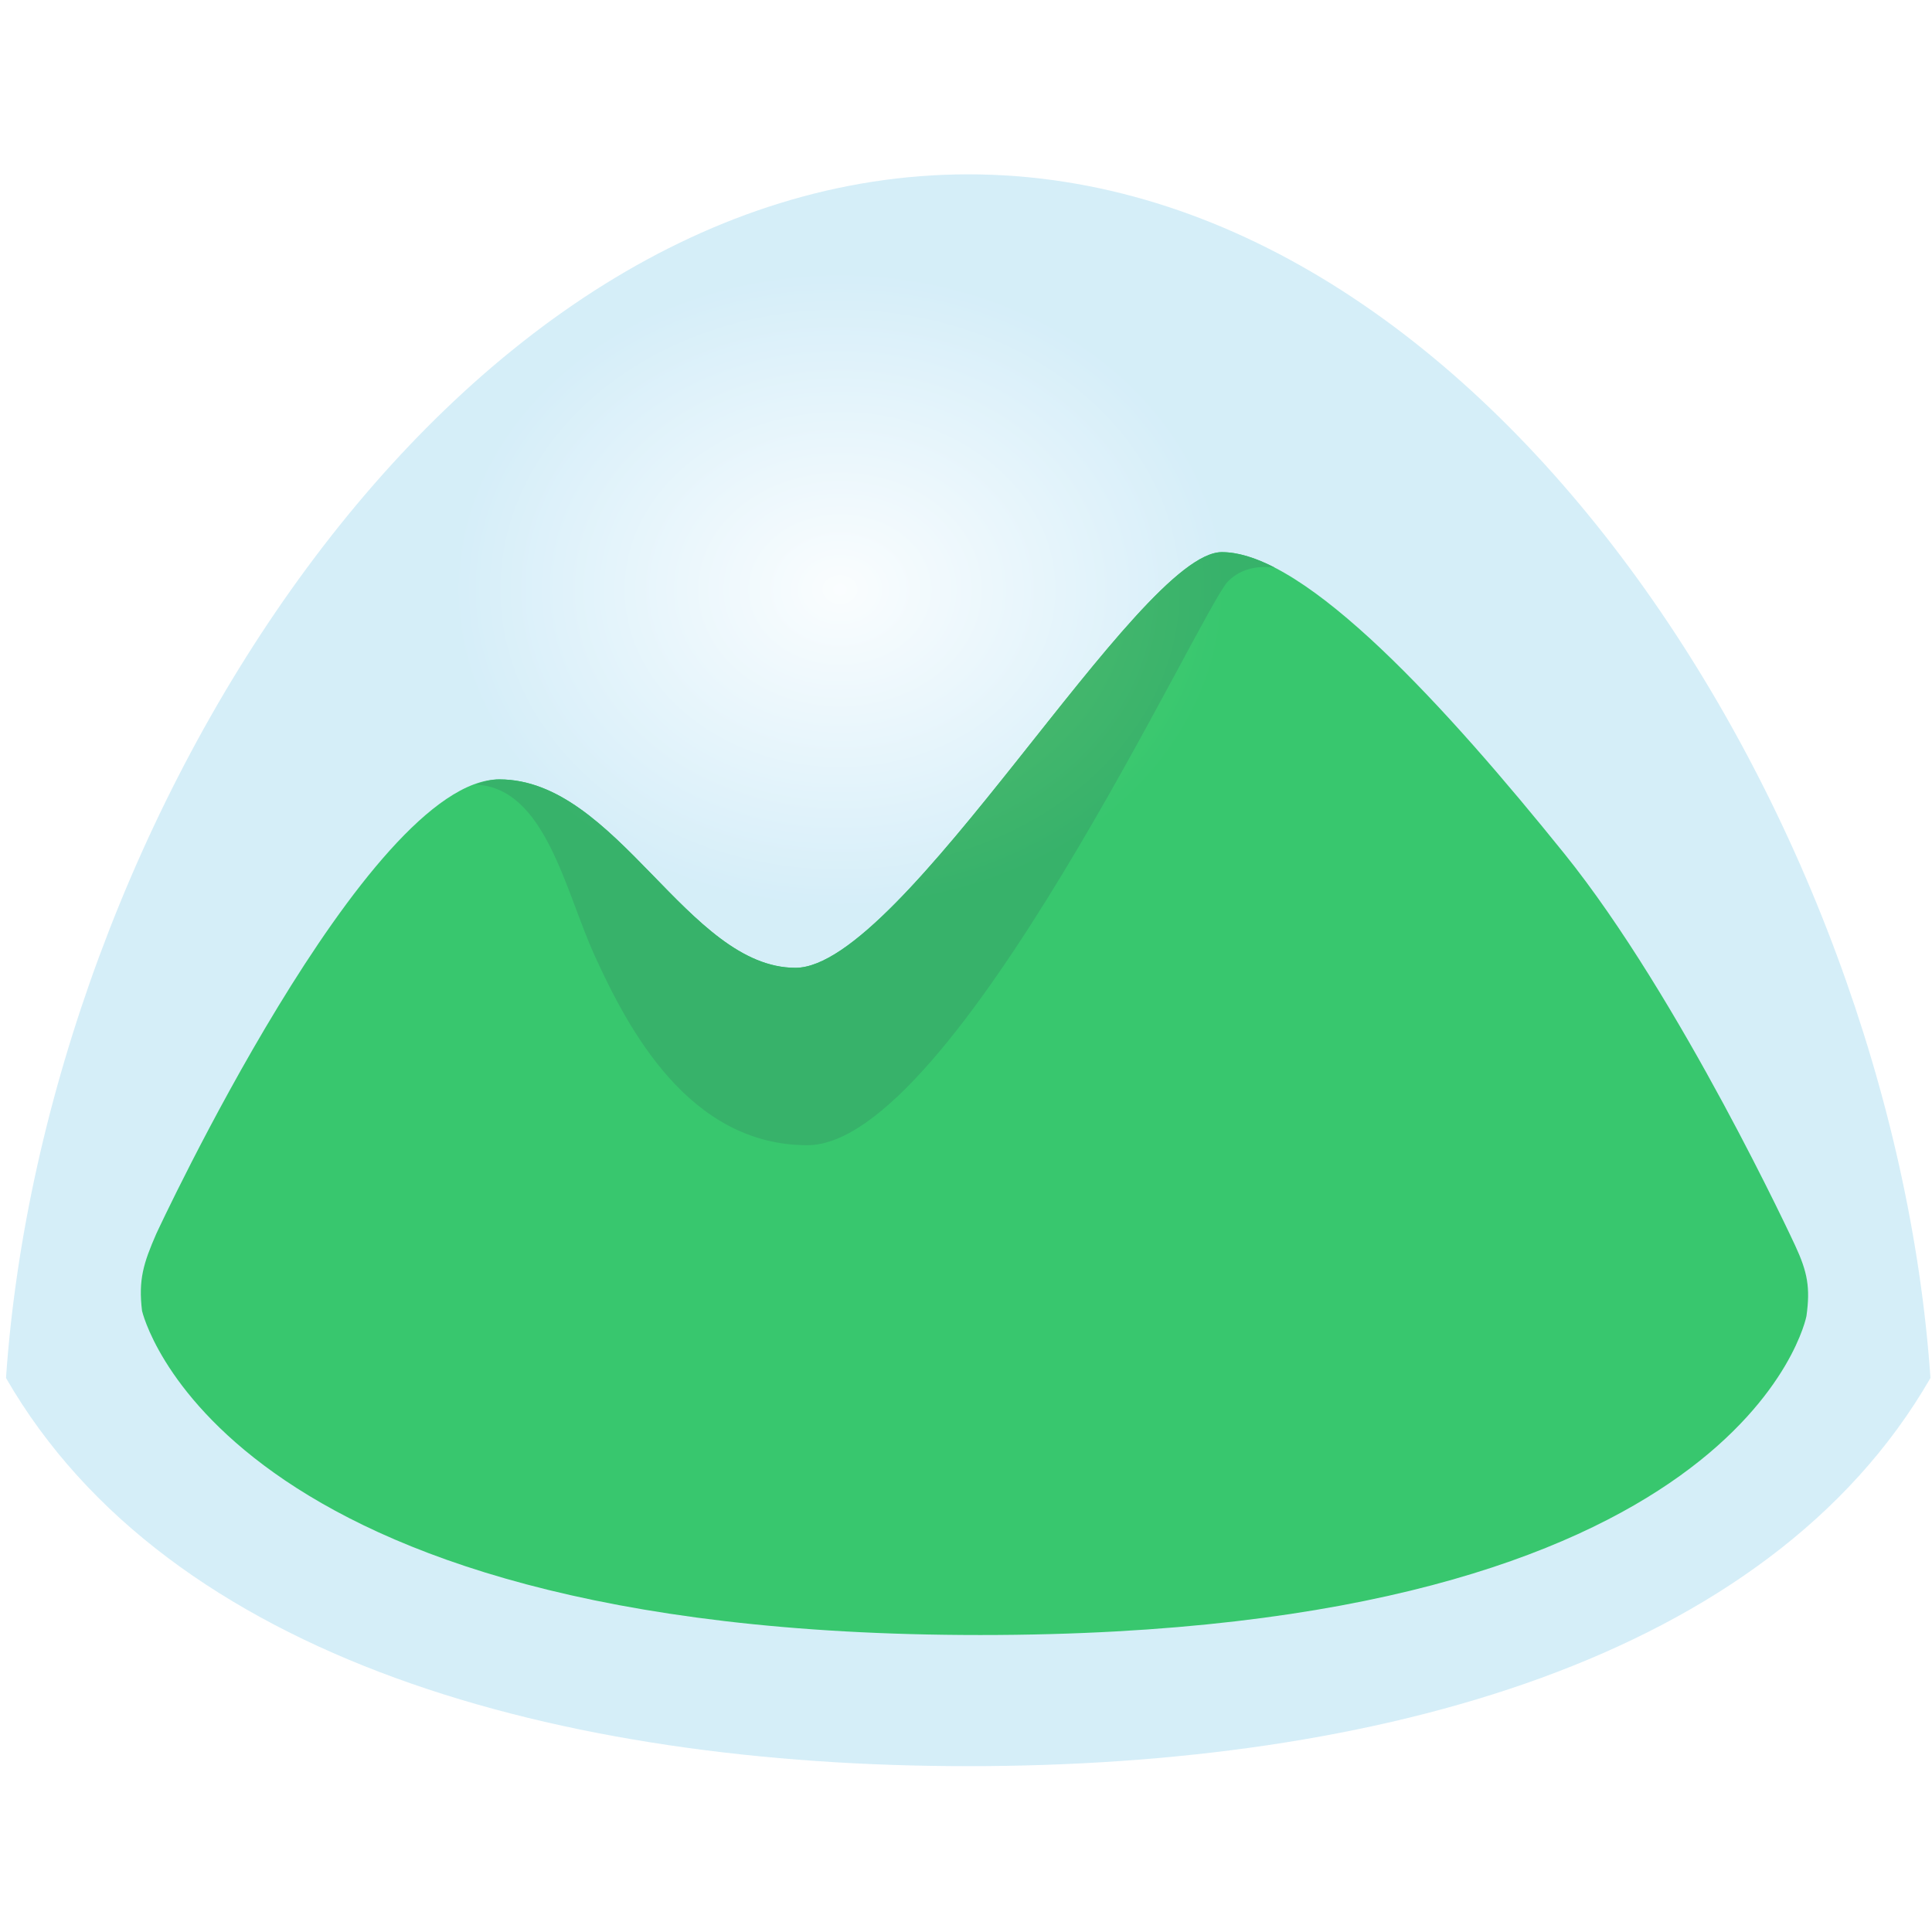
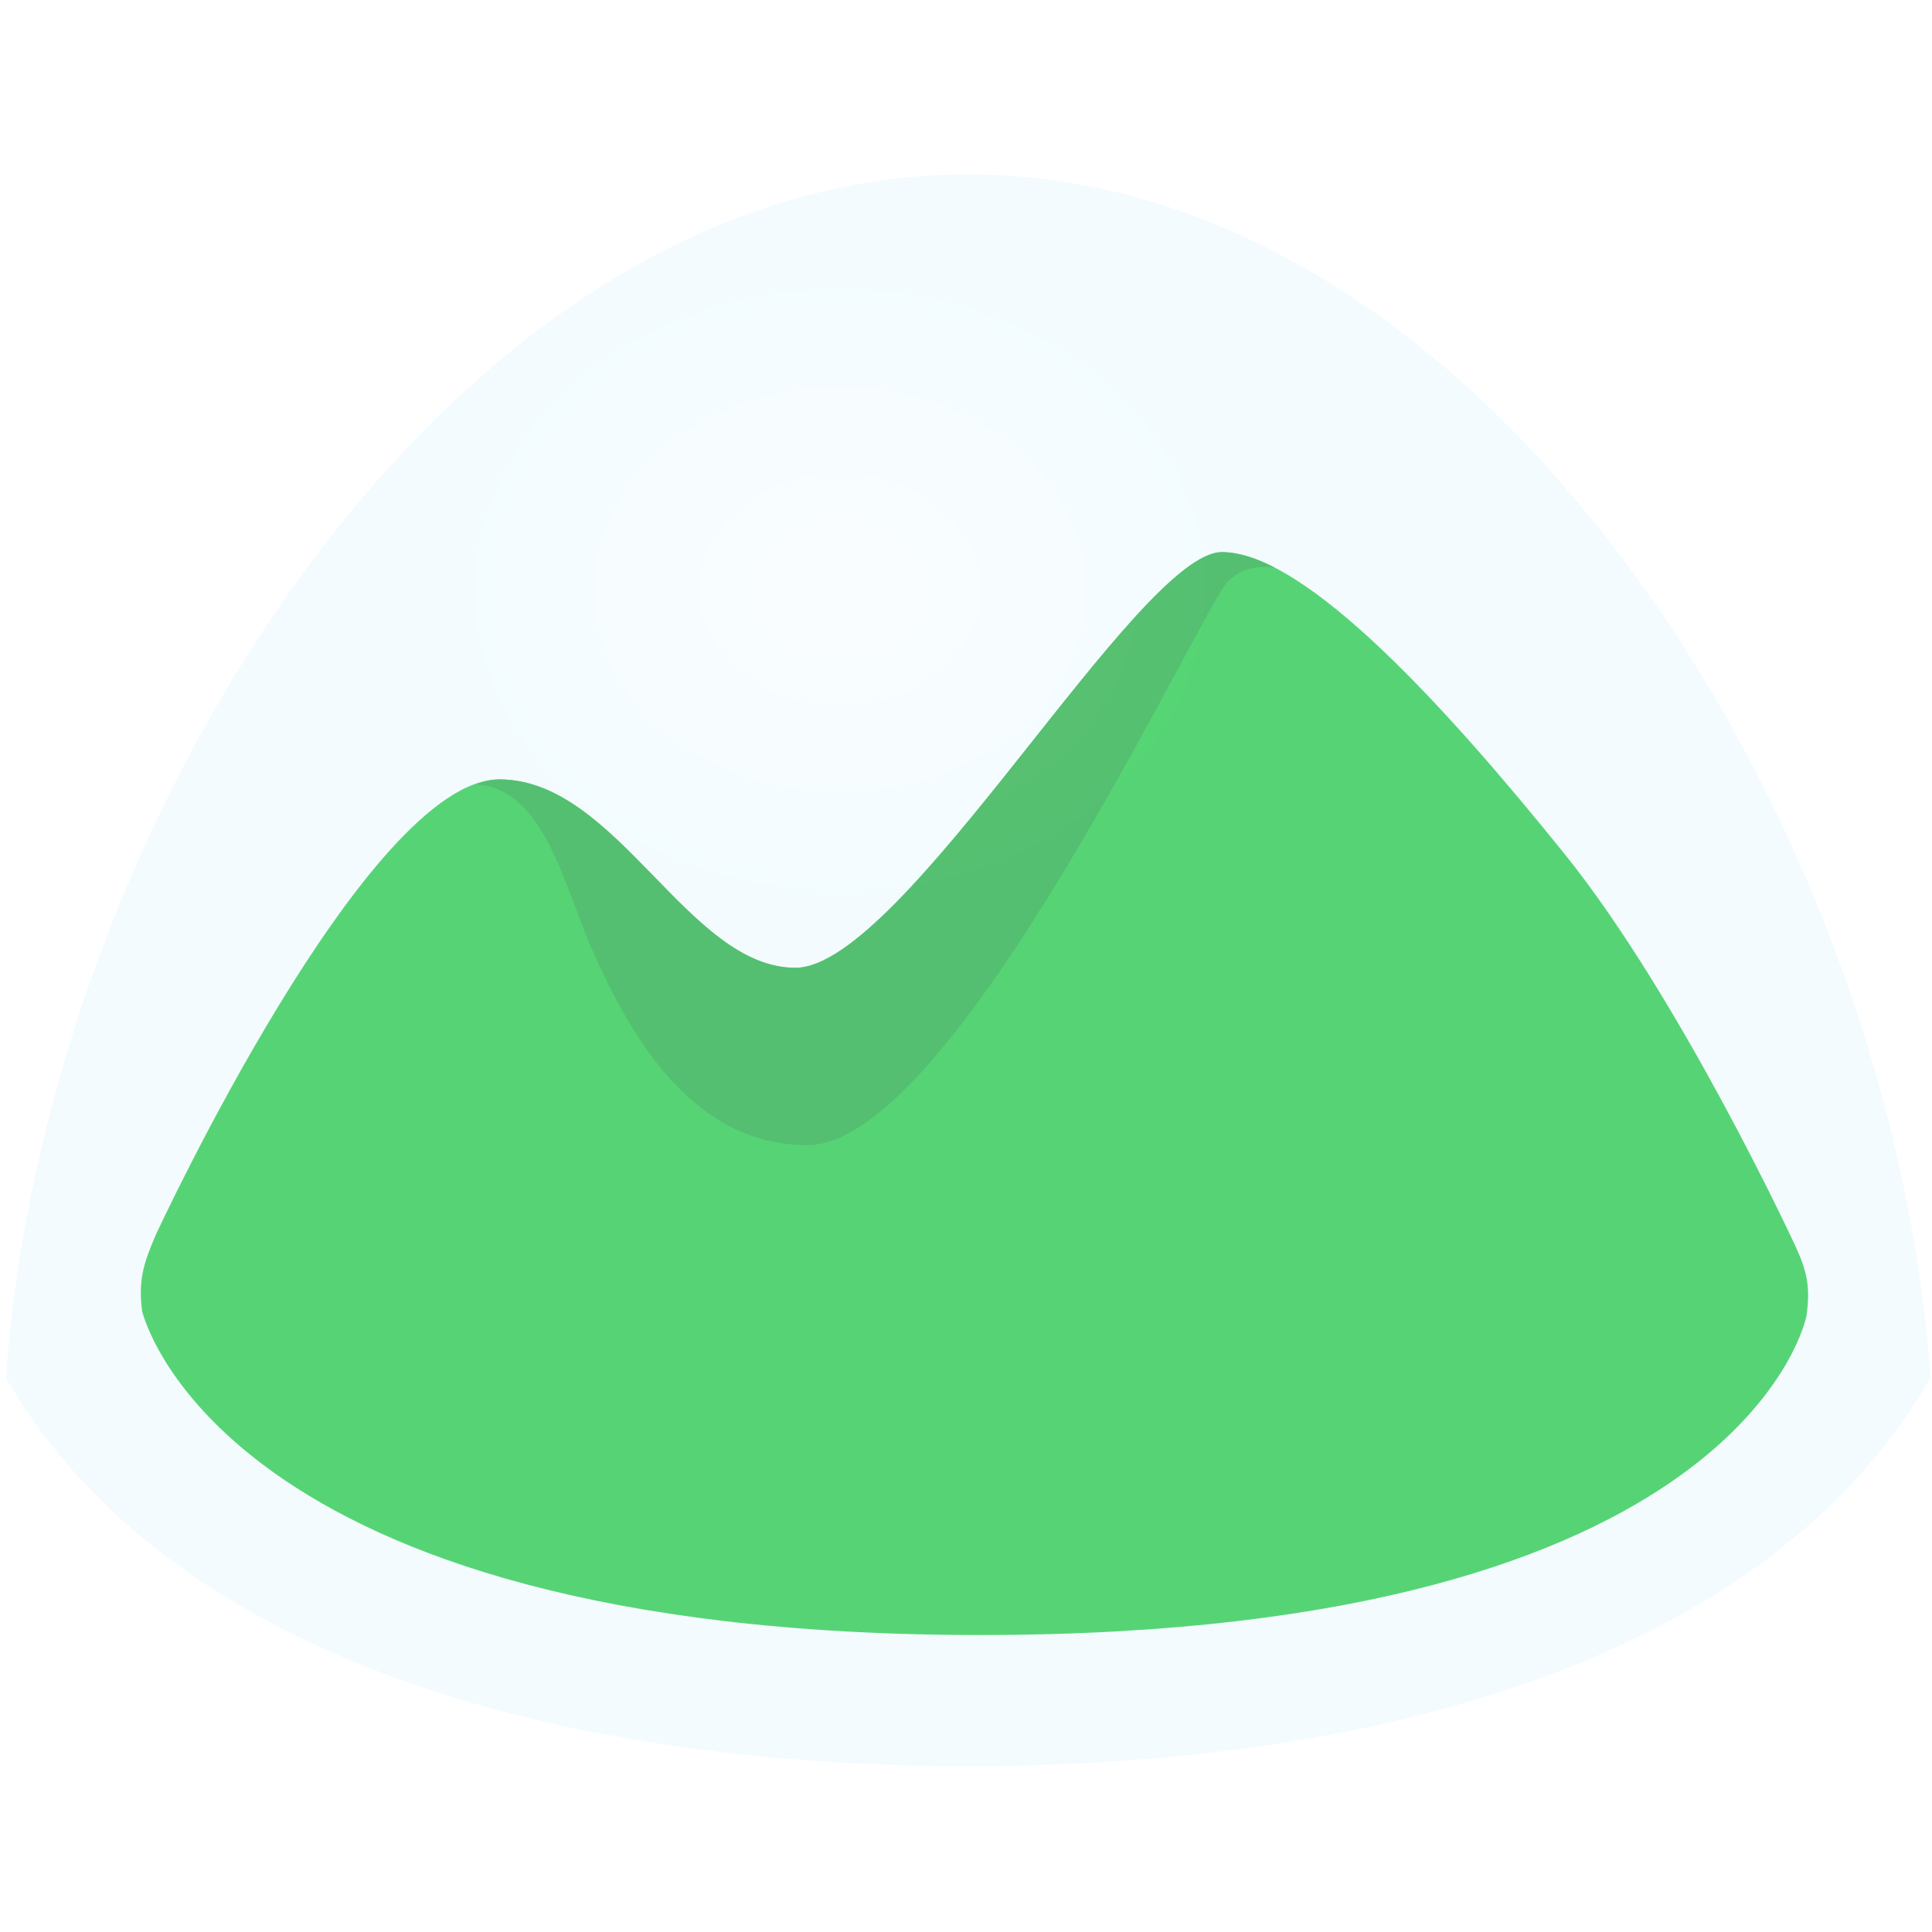
<svg xmlns="http://www.w3.org/2000/svg" width="144" height="144" viewBox="0 0 144 144" fill="none">
  <path d="M133.796 92.823C133.796 92.823 125.269 74.388 116.601 63.631C107.927 52.871 97.335 41.153 91.072 41.153C84.812 41.153 67.314 72.135 59.287 72.135C51.258 72.135 46.005 58.091 37.214 58.091C27.338 58.091 11.649 91.958 11.649 91.958C10.693 94.147 10.306 95.389 10.586 97.7C10.586 97.7 16.037 121.865 73.06 121.865C130.085 121.865 134.642 98.096 134.642 98.096C134.937 95.97 134.724 94.819 133.796 92.823Z" fill="#3BCE53" />
  <path d="M60.18 85.357C51.325 85.357 46.784 76.618 44.323 71.225C42.109 66.366 40.647 58.694 35.446 58.48C36.063 58.235 36.657 58.091 37.214 58.091C46.005 58.091 51.258 72.135 59.287 72.135C67.314 72.135 84.813 41.153 91.072 41.153C92.252 41.153 93.58 41.569 95.022 42.31C93.955 42.169 92.588 42.267 91.535 43.324C89.511 45.348 71.144 85.357 60.18 85.357Z" fill="#39B44D" />
  <path d="M72.169 12.994C33.559 12.994 3.309 61.216 0.447 102.707C12.563 123.735 41.781 131.639 72.169 131.639C102.555 131.639 131.775 123.735 143.885 102.707C141.023 61.216 110.778 12.994 72.169 12.994Z" fill="url(#paint0_radial_185_16200)" fill-opacity="0.2" />
  <defs>
    <radialGradient id="paint0_radial_185_16200" cx="0" cy="0" r="1" gradientUnits="userSpaceOnUse" gradientTransform="translate(62.64 43.92) rotate(90) scale(23.76 28.7249)">
      <stop stop-color="#E7F6FD" />
-       <stop offset="1" stop-color="#2DA8DE" />
+       <stop offset="1" stop-color="#C2EDFF" />
    </radialGradient>
  </defs>
</svg>
